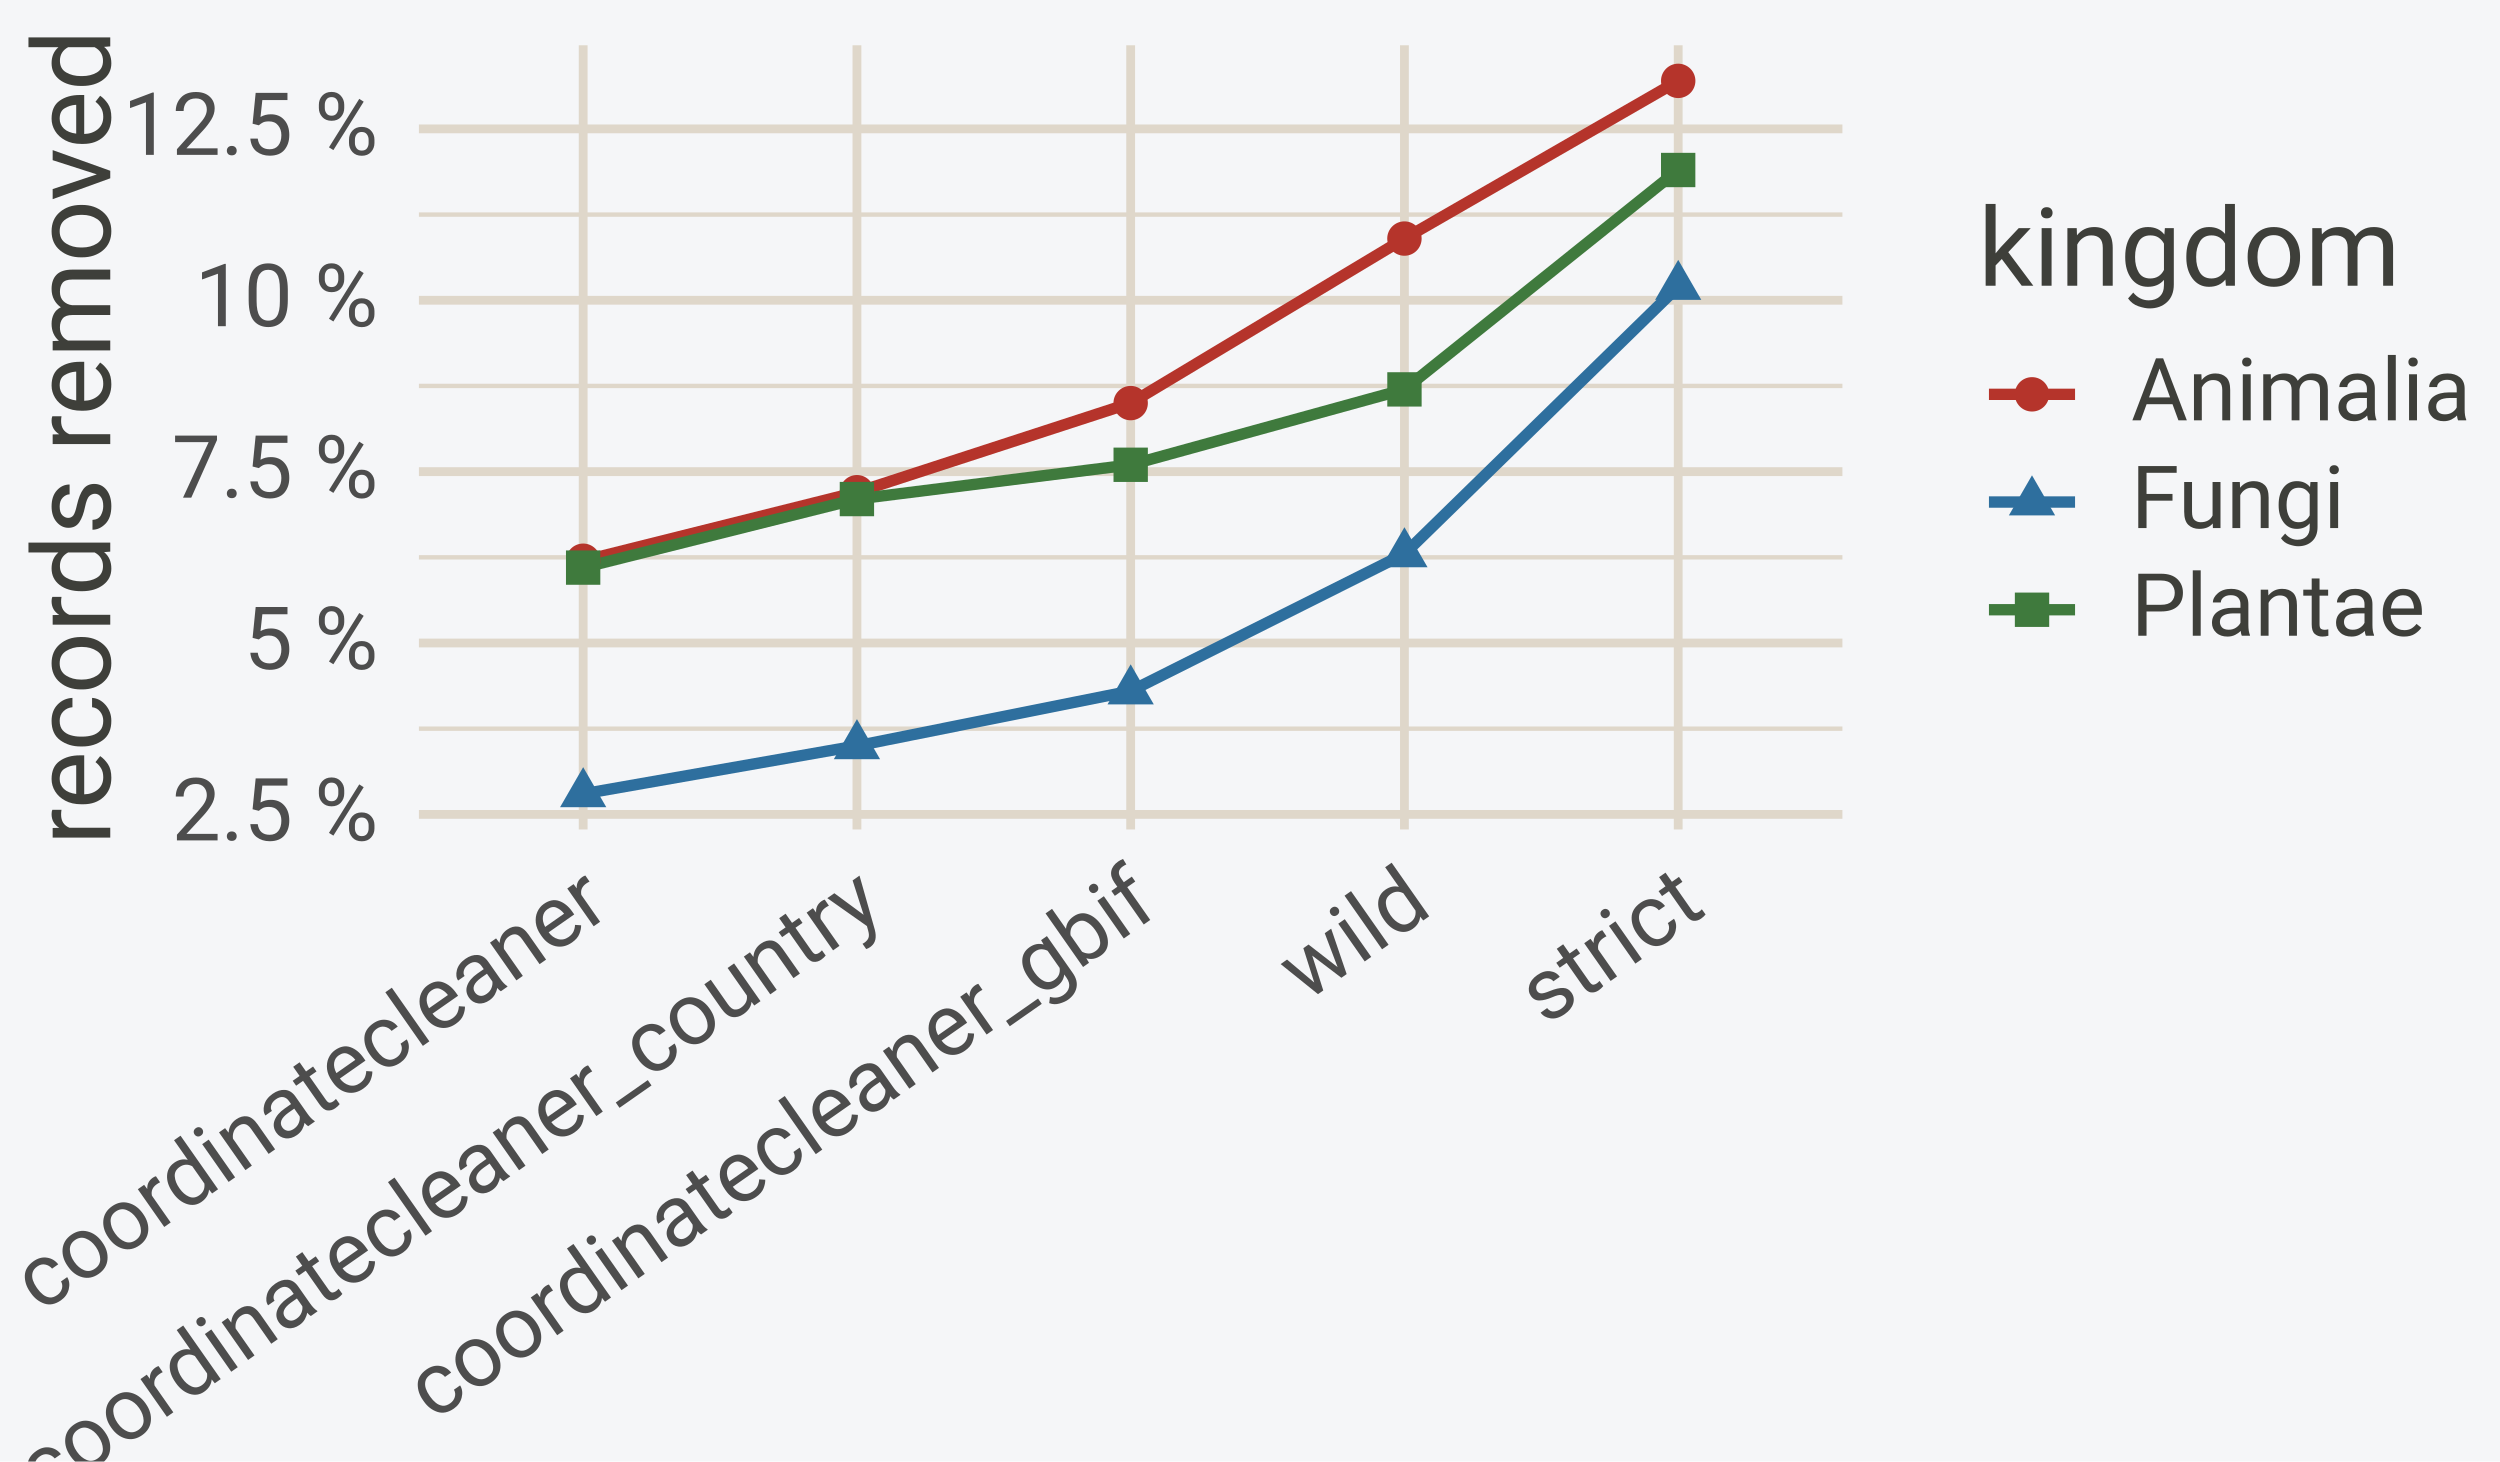
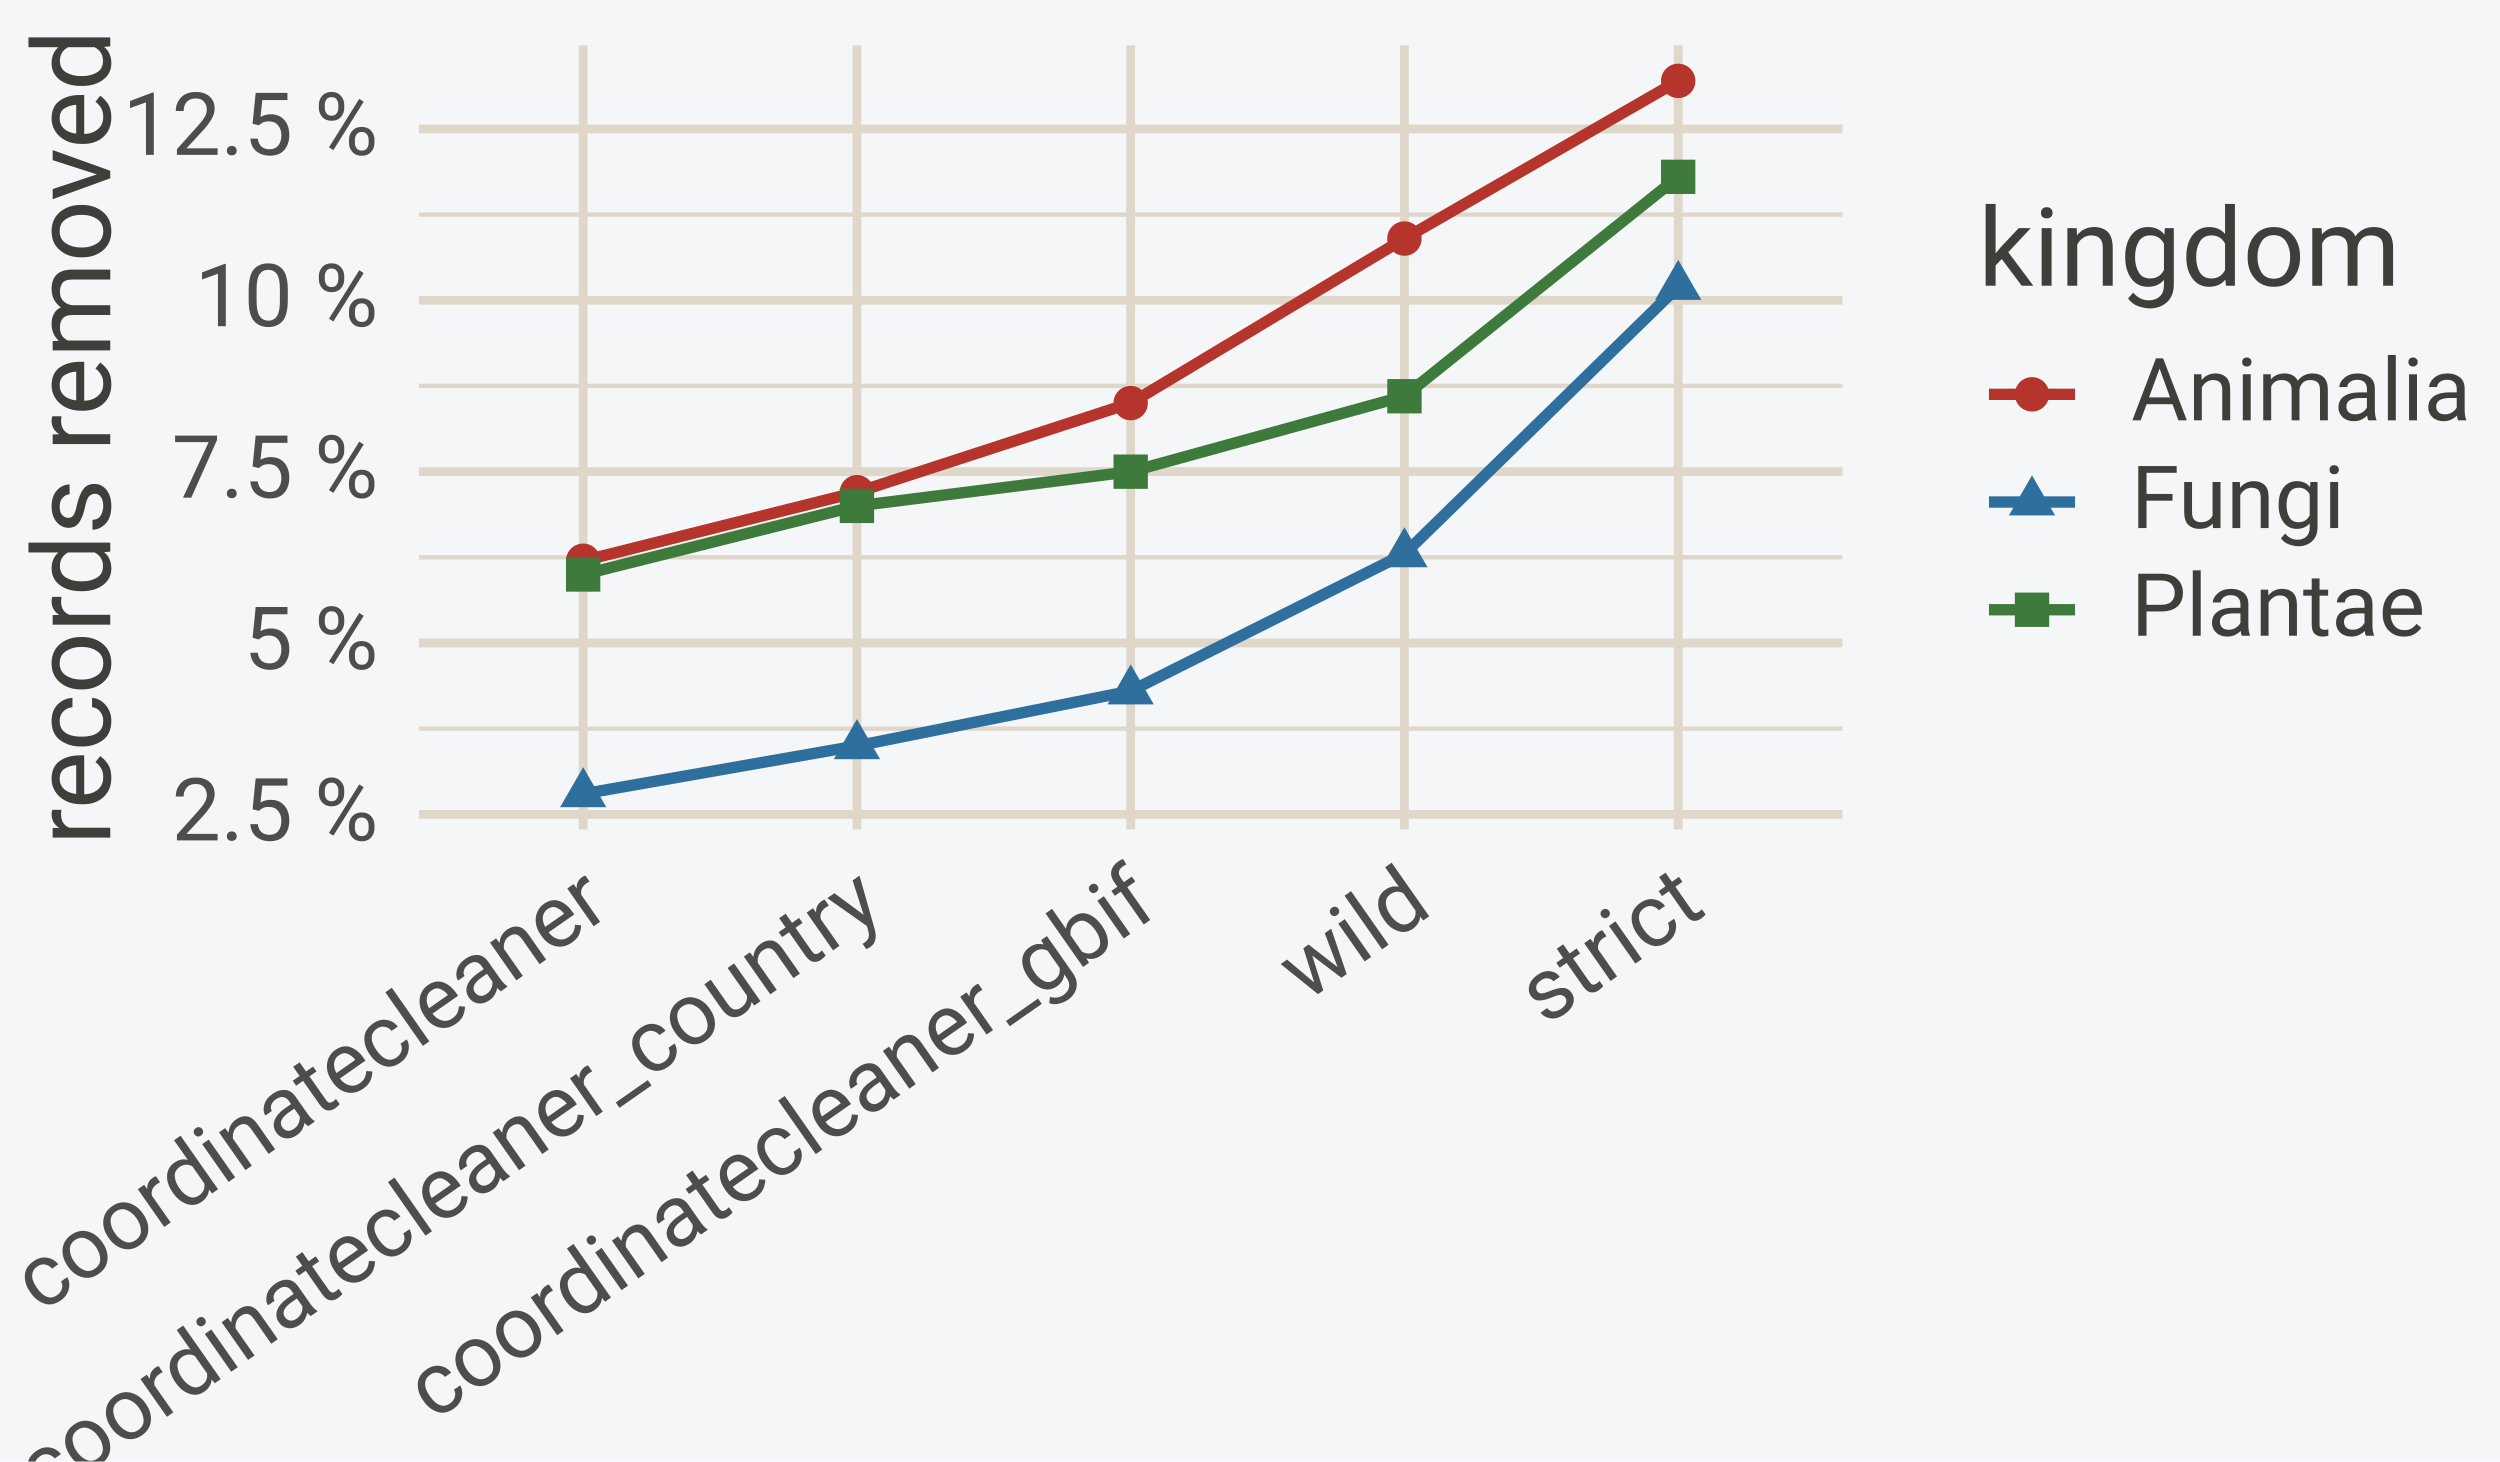
<svg xmlns="http://www.w3.org/2000/svg" width="468.00pt" height="273.60pt" viewBox="0 0 468.00 273.60">
  <g class="svglite">
    <defs>
      <style type="text/css">
    /* theme-aware-processed */
    .svglite line, .svglite polyline, .svglite polygon, .svglite path, .svglite circle {
      fill: none;
      stroke: #3E3F3A;
      stroke-linecap: round;
      stroke-linejoin: round;
      stroke-miterlimit: 10.00;
    }
    .svglite &gt; g &gt; rect {
      fill: none;
      stroke: #3E3F3A;
      stroke-linecap: round;
      stroke-linejoin: round;
      stroke-miterlimit: 10.00;
    }
    .svglite text {
      white-space: pre;
      fill: #3E3F3A;
    }
    .svglite g.glyphgroup path {
      fill: inherit;
      stroke: none;
    }
  </style>
    </defs>
    <rect class="svg-bg" width="100%" height="100%" style="stroke: none; fill: #F5F6F8;" />
    <defs>
      <clipPath id="cpMC4wMHw0NjguMDB8MC4wMHwyNzMuNjA=">
        <rect x="0.00" y="0.00" width="468.00" height="273.60" />
      </clipPath>
    </defs>
    <g clip-path="url(#cpMC4wMHw0NjguMDB8MC4wMHwyNzMuNjA=)">
      <rect x="0.00" y="-0" width="468.00" height="273.60" style="stroke-width: 1.65; stroke: none;" /> fill: #F5F6F8;' /&gt;
</g>
    <defs>
      <clipPath id="cpNzguNDJ8MzQ0LjkxfDguNDd8MTU1LjI4">
        <rect x="78.42" y="8.47" width="266.48" height="146.81" />
      </clipPath>
    </defs>
    <g clip-path="url(#cpNzguNDJ8MzQ0LjkxfDguNDd8MTU1LjI4)">
      <rect x="78.42" y="8.47" width="266.48" height="146.81" style="stroke-width: 1.65; stroke: none;" /> fill: #F5F6F8;' /&gt;
<polyline points="78.42,136.41 344.91,136.41 " style="stroke-width: 0.82; stroke: #DFD7CA; stroke-linecap: butt;" />
      <polyline points="78.42,104.33 344.91,104.33 " style="stroke-width: 0.82; stroke: #DFD7CA; stroke-linecap: butt;" />
      <polyline points="78.42,72.25 344.91,72.25 " style="stroke-width: 0.82; stroke: #DFD7CA; stroke-linecap: butt;" />
      <polyline points="78.42,40.17 344.91,40.17 " style="stroke-width: 0.82; stroke: #DFD7CA; stroke-linecap: butt;" />
      <polyline points="78.42,152.46 344.91,152.46 " style="stroke-width: 1.65; stroke: #DFD7CA; stroke-linecap: butt;" />
      <polyline points="78.42,120.37 344.91,120.37 " style="stroke-width: 1.65; stroke: #DFD7CA; stroke-linecap: butt;" />
      <polyline points="78.42,88.29 344.91,88.29 " style="stroke-width: 1.65; stroke: #DFD7CA; stroke-linecap: butt;" />
      <polyline points="78.42,56.21 344.91,56.21 " style="stroke-width: 1.65; stroke: #DFD7CA; stroke-linecap: butt;" />
      <polyline points="78.42,24.12 344.91,24.12 " style="stroke-width: 1.65; stroke: #DFD7CA; stroke-linecap: butt;" />
      <polyline points="109.17,155.28 109.17,8.47 " style="stroke-width: 1.65; stroke: #DFD7CA; stroke-linecap: butt;" />
      <polyline points="160.42,155.28 160.42,8.47 " style="stroke-width: 1.65; stroke: #DFD7CA; stroke-linecap: butt;" />
      <polyline points="211.66,155.28 211.66,8.47 " style="stroke-width: 1.65; stroke: #DFD7CA; stroke-linecap: butt;" />
      <polyline points="262.91,155.28 262.91,8.47 " style="stroke-width: 1.65; stroke: #DFD7CA; stroke-linecap: butt;" />
      <polyline points="314.16,155.28 314.16,8.47 " style="stroke-width: 1.65; stroke: #DFD7CA; stroke-linecap: butt;" />
      <polyline points="109.17,104.97 160.42,92.14 211.66,75.46 262.91,44.66 314.16,15.14 " style="stroke-width: 2.13; stroke: #B5342B; stroke-linecap: butt;" />
      <polyline points="109.17,148.61 160.42,139.62 211.66,129.36 262.91,103.69 314.16,53.64 " style="stroke-width: 2.13; stroke: #2E6F9E; stroke-linecap: butt;" />
-       <polyline points="109.17,106.26 160.42,93.42 211.66,87.01 262.91,72.89 314.16,31.82 " style="stroke-width: 2.13; stroke: #3F7A3D; stroke-linecap: butt;" />
+       <polyline points="109.17,107.54 160.42,94.71 211.66,88.29 262.91,74.17 314.16,33.11 " style="stroke-width: 2.13; stroke: #3F7A3D; stroke-linecap: butt;" />
      <circle cx="109.17" cy="104.97" r="3.22" style="stroke-width: 1.10; stroke: none; fill: #B5342B;" />
      <polygon points="109.17,143.61 113.50,151.11 104.84,151.11 " style="stroke-width: 1.10; stroke: none; fill: #2E6F9E;" />
-       <polygon points="105.95,109.47 112.38,109.47 112.38,103.04 105.95,103.04 " style="stroke-width: 1.10; stroke: none; fill: #3F7A3D;" />
+       <polygon points="105.95,110.76 112.38,110.76 112.38,104.32 105.95,104.32 " style="stroke-width: 1.10; stroke: none; fill: #3F7A3D;" />
      <circle cx="160.42" cy="92.14" r="3.22" style="stroke-width: 1.10; stroke: none; fill: #B5342B;" />
      <polygon points="160.42,134.62 164.75,142.12 156.09,142.12 " style="stroke-width: 1.10; stroke: none; fill: #2E6F9E;" />
-       <polygon points="157.20,96.64 163.63,96.64 163.63,90.21 157.20,90.21 " style="stroke-width: 1.10; stroke: none; fill: #3F7A3D;" />
+       <polygon points="157.20,97.92 163.63,97.92 163.63,91.49 157.20,91.49 " style="stroke-width: 1.10; stroke: none; fill: #3F7A3D;" />
      <circle cx="211.66" cy="75.46" r="3.22" style="stroke-width: 1.10; stroke: none; fill: #B5342B;" />
      <polygon points="211.66,124.36 215.99,131.86 207.33,131.86 " style="stroke-width: 1.10; stroke: none; fill: #2E6F9E;" />
-       <polygon points="208.45,90.22 214.88,90.22 214.88,83.79 208.45,83.79 " style="stroke-width: 1.10; stroke: none; fill: #3F7A3D;" />
+       <polygon points="208.45,91.51 214.88,91.51 214.88,85.08 208.45,85.08 " style="stroke-width: 1.10; stroke: none; fill: #3F7A3D;" />
      <circle cx="262.91" cy="44.66" r="3.22" style="stroke-width: 1.10; stroke: none; fill: #B5342B;" />
      <polygon points="262.91,98.69 267.24,106.19 258.58,106.19 " style="stroke-width: 1.10; stroke: none; fill: #2E6F9E;" />
-       <polygon points="259.70,76.11 266.13,76.11 266.13,69.68 259.70,69.68 " style="stroke-width: 1.10; stroke: none; fill: #3F7A3D;" />
+       <polygon points="259.70,77.39 266.13,77.39 266.13,70.96 259.70,70.96 " style="stroke-width: 1.10; stroke: none; fill: #3F7A3D;" />
      <circle cx="314.16" cy="15.14" r="3.22" style="stroke-width: 1.10; stroke: none; fill: #B5342B;" />
      <polygon points="314.16,48.64 318.49,56.14 309.83,56.14 " style="stroke-width: 1.10; stroke: none; fill: #2E6F9E;" />
-       <polygon points="310.94,35.04 317.37,35.04 317.37,28.61 310.94,28.61 " style="stroke-width: 1.10; stroke: none; fill: #3F7A3D;" />
+       <polygon points="310.94,36.32 317.37,36.32 317.37,29.89 310.94,29.89 " style="stroke-width: 1.10; stroke: none; fill: #3F7A3D;" />
    </g>
    <g clip-path="url(#cpMC4wMHw0NjguMDB8MC4wMHwyNzMuNjA=)">
      <text x="70.80" y="157.32" text-anchor="end" style="font-size: 1.36em;fill: #4D4D4D; font-family: &quot;Roboto&quot;, -apple-system, BlinkMacSystemFont, &quot;Segoe UI&quot;, system-ui, sans-serif;">2.5 %</text>
      <text x="70.80" y="125.24" text-anchor="end" style="font-size: 1.36em;fill: #4D4D4D; font-family: &quot;Roboto&quot;, -apple-system, BlinkMacSystemFont, &quot;Segoe UI&quot;, system-ui, sans-serif;">5 %</text>
      <text x="70.80" y="93.16" text-anchor="end" style="font-size: 1.36em;fill: #4D4D4D; font-family: &quot;Roboto&quot;, -apple-system, BlinkMacSystemFont, &quot;Segoe UI&quot;, system-ui, sans-serif;">7.5 %</text>
      <text x="70.80" y="61.07" text-anchor="end" style="font-size: 1.36em;fill: #4D4D4D; font-family: &quot;Roboto&quot;, -apple-system, BlinkMacSystemFont, &quot;Segoe UI&quot;, system-ui, sans-serif;">10 %</text>
      <text x="70.80" y="28.99" text-anchor="end" style="font-size: 1.36em;fill: #4D4D4D; font-family: &quot;Roboto&quot;, -apple-system, BlinkMacSystemFont, &quot;Segoe UI&quot;, system-ui, sans-serif;">12.5 %</text>
      <text transform="translate(114.75,170.87) rotate(-35)" text-anchor="end" style="font-size: 1.36em;fill: #4D4D4D; font-family: &quot;Roboto&quot;, -apple-system, BlinkMacSystemFont, &quot;Segoe UI&quot;, system-ui, sans-serif;">coordinatecleaner</text>
      <text transform="translate(166.00,170.87) rotate(-35)" text-anchor="end" style="font-size: 1.36em;fill: #4D4D4D; font-family: &quot;Roboto&quot;, -apple-system, BlinkMacSystemFont, &quot;Segoe UI&quot;, system-ui, sans-serif;">coordinatecleaner_country</text>
      <text transform="translate(217.25,170.87) rotate(-35)" text-anchor="end" style="font-size: 1.36em;fill: #4D4D4D; font-family: &quot;Roboto&quot;, -apple-system, BlinkMacSystemFont, &quot;Segoe UI&quot;, system-ui, sans-serif;">coordinatecleaner_gbif</text>
      <text transform="translate(268.49,170.87) rotate(-35)" text-anchor="end" style="font-size: 1.36em;fill: #4D4D4D; font-family: &quot;Roboto&quot;, -apple-system, BlinkMacSystemFont, &quot;Segoe UI&quot;, system-ui, sans-serif;">wild</text>
      <text transform="translate(319.74,170.87) rotate(-35)" text-anchor="end" style="font-size: 1.36em;fill: #4D4D4D; font-family: &quot;Roboto&quot;, -apple-system, BlinkMacSystemFont, &quot;Segoe UI&quot;, system-ui, sans-serif;">strict</text>
      <text transform="translate(20.64,81.87) rotate(-90)" text-anchor="middle" style="font-size: 1.7em; font-family: &quot;Roboto&quot;, -apple-system, BlinkMacSystemFont, &quot;Segoe UI&quot;, system-ui, sans-serif;">records removed</text>
      <rect x="361.84" y="31.05" width="97.69" height="101.64" style="stroke-width: 1.65; stroke: none;" /> fill: #F5F6F8;' /&gt;
<text x="370.31" y="53.49" style="font-size: 1.7em; font-family: &quot;Roboto&quot;, -apple-system, BlinkMacSystemFont, &quot;Segoe UI&quot;, system-ui, sans-serif;">kingdom</text>
      <line x1="372.33" y1="73.82" x2="388.45" y2="73.82" style="stroke-width: 2.13; stroke: #B5342B; stroke-linecap: butt;" />
      <circle cx="380.39" cy="73.82" r="3.22" style="stroke-width: 1.10; stroke: none; fill: #B5342B;" />
      <line x1="372.33" y1="93.98" x2="388.45" y2="93.98" style="stroke-width: 2.13; stroke: #2E6F9E; stroke-linecap: butt;" />
      <polygon points="380.39,88.98 384.72,96.48 376.06,96.48 " style="stroke-width: 1.10; stroke: none; fill: #2E6F9E;" />
      <line x1="372.33" y1="114.14" x2="388.45" y2="114.14" style="stroke-width: 2.13; stroke: #3F7A3D; stroke-linecap: butt;" />
      <polygon points="377.18,117.36 383.61,117.36 383.61,110.93 377.18,110.93 " style="stroke-width: 1.10; stroke: none; fill: #3F7A3D;" />
      <text x="398.94" y="78.69" style="font-size: 1.36em; font-family: &quot;Roboto&quot;, -apple-system, BlinkMacSystemFont, &quot;Segoe UI&quot;, system-ui, sans-serif;">Animalia</text>
      <text x="398.94" y="98.85" style="font-size: 1.36em; font-family: &quot;Roboto&quot;, -apple-system, BlinkMacSystemFont, &quot;Segoe UI&quot;, system-ui, sans-serif;">Fungi</text>
      <text x="398.94" y="119.01" style="font-size: 1.36em; font-family: &quot;Roboto&quot;, -apple-system, BlinkMacSystemFont, &quot;Segoe UI&quot;, system-ui, sans-serif;">Plantae</text>
    </g>
  </g>
</svg>
